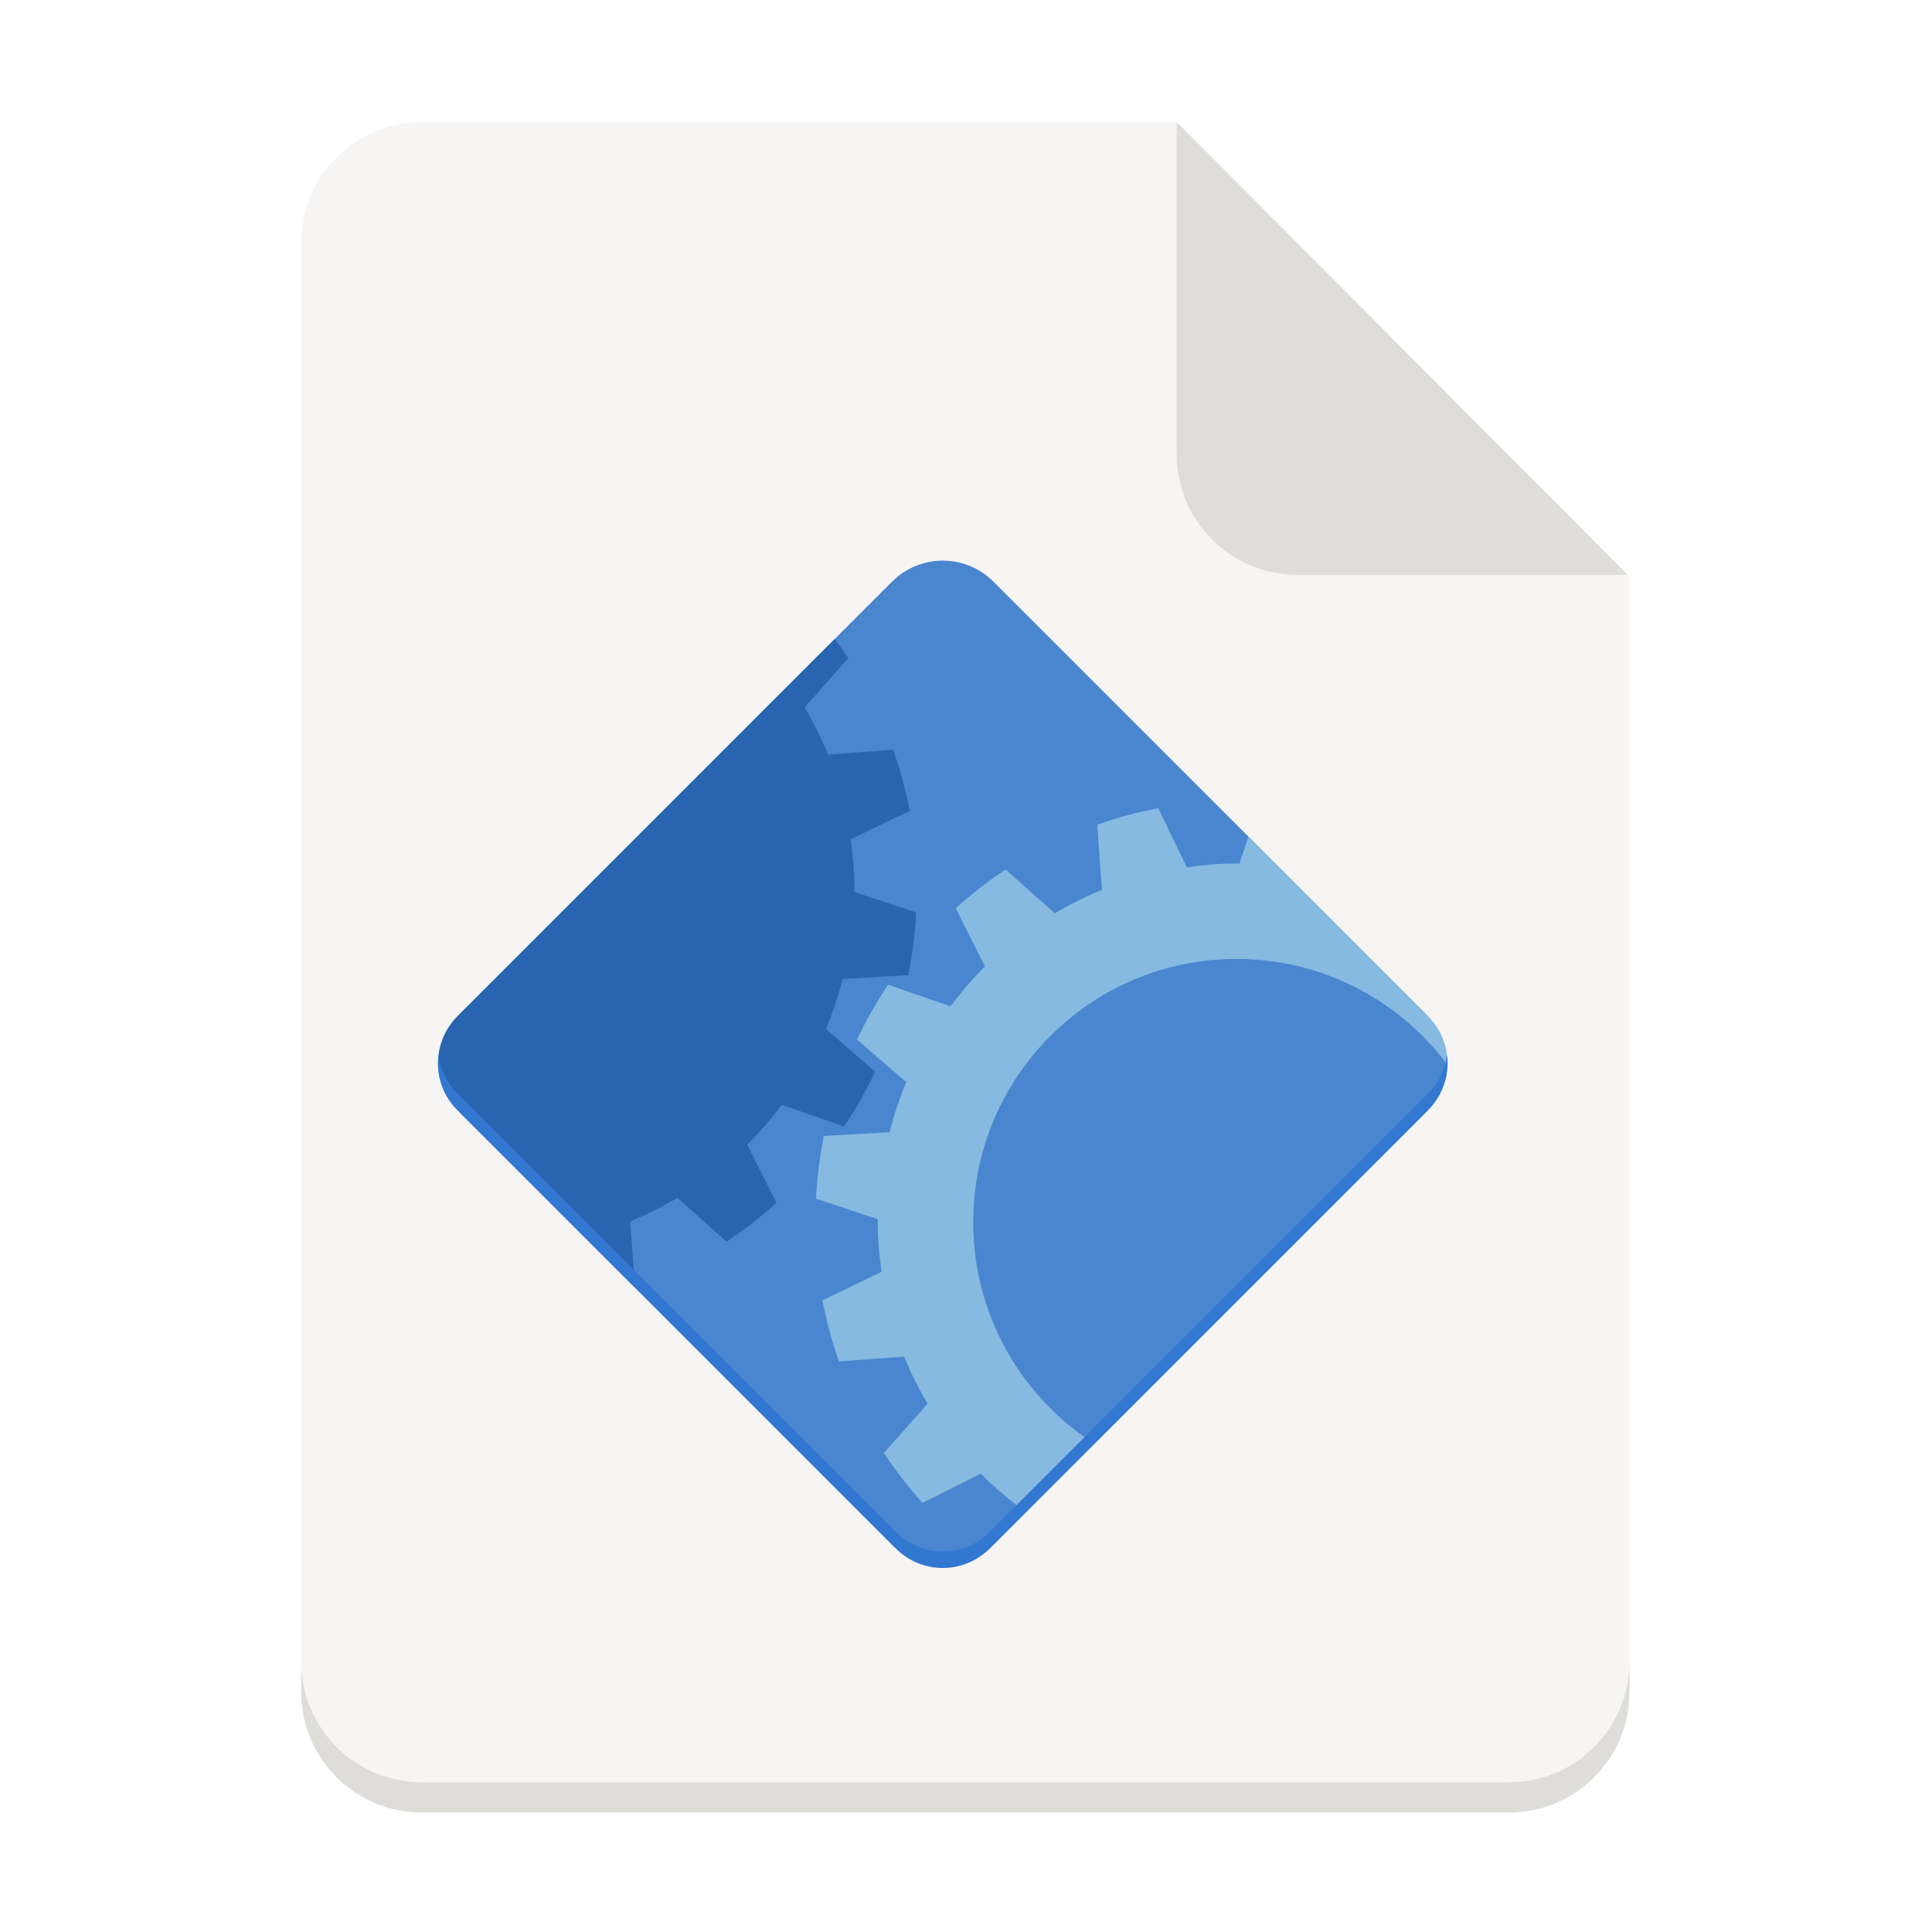
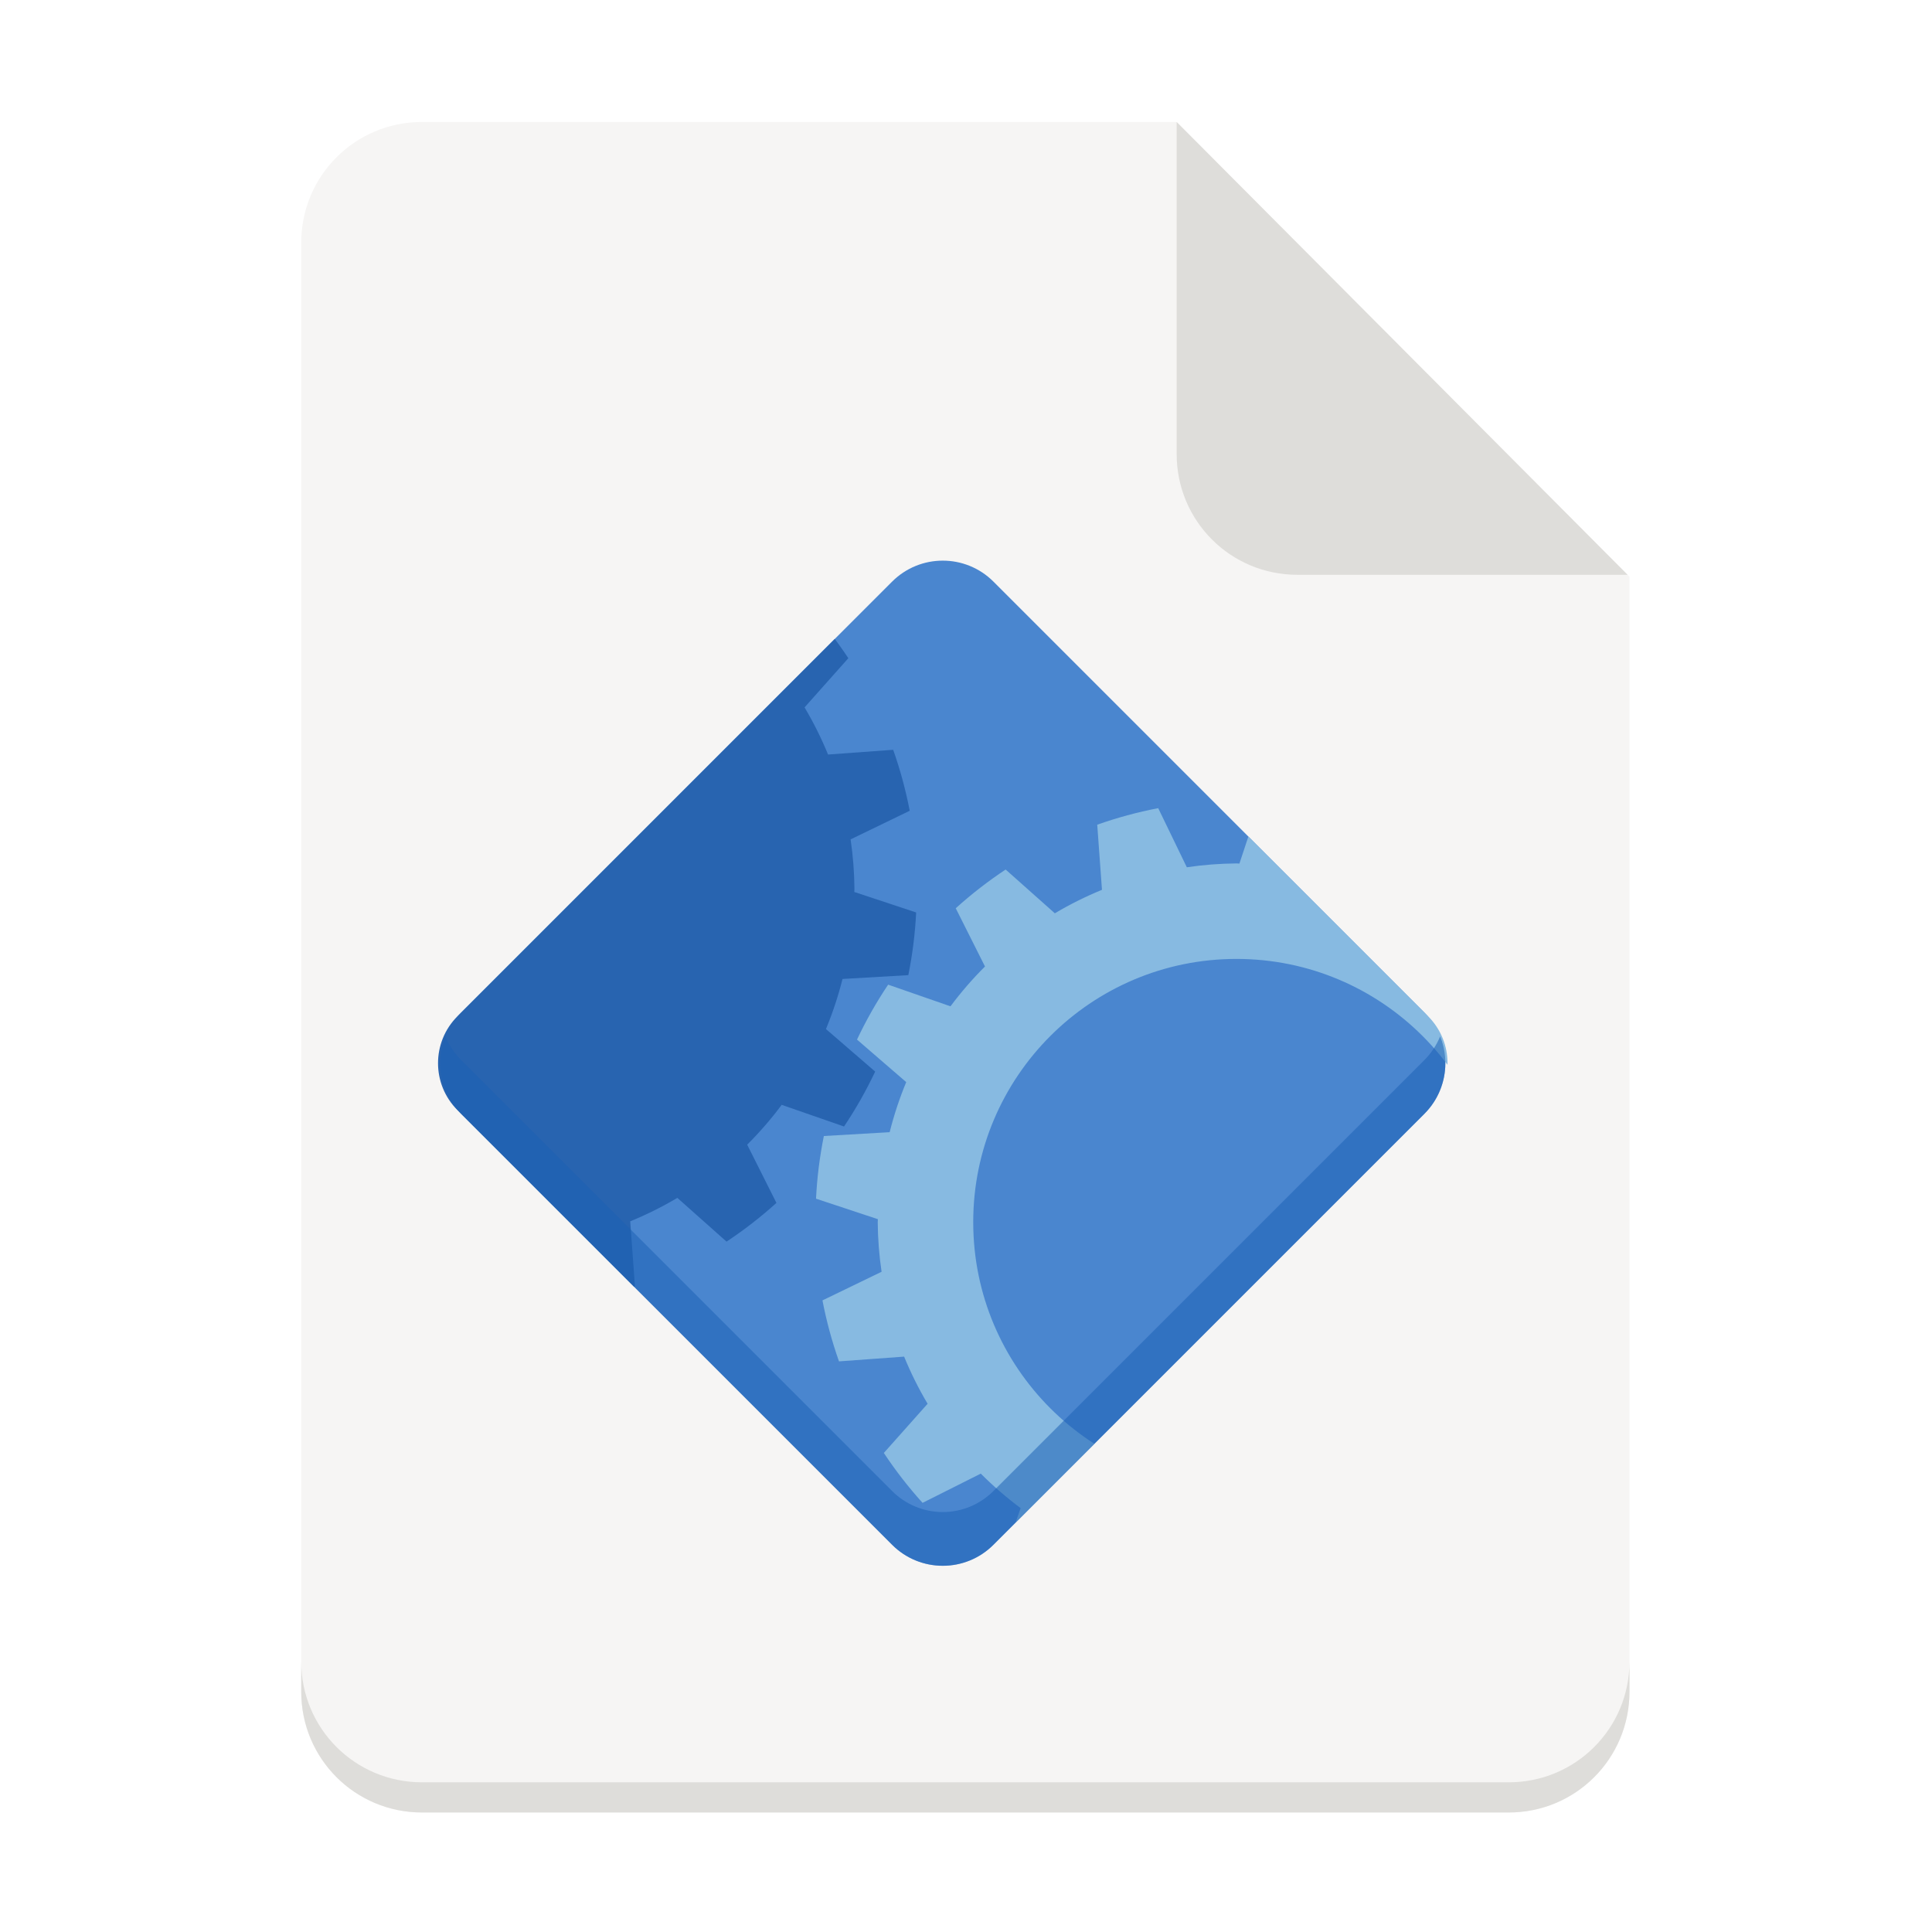
<svg xmlns="http://www.w3.org/2000/svg" xmlns:xlink="http://www.w3.org/1999/xlink" width="128" version="1.0" height="128">
  <defs>
    <linearGradient id="a">
      <stop offset="0" stop-color="#655034" />
      <stop offset="1" stop-color="#655034" stop-opacity="0" />
    </linearGradient>
    <clipPath id="d" clipPathUnits="userSpaceOnUse">
      <rect y="123.999" x="486.037" width="362.943" transform="rotate(45)" style="marker:none" ry="32" rx="32" height="362.943" fill="#4a86cf" stroke-width="26.067" />
    </clipPath>
    <linearGradient y2="1401" y1="1272.5" x2="172.5" x1="172.5" id="c" xlink:href="#a" gradientUnits="userSpaceOnUse" />
    <linearGradient y2="1401" y1="1272.5" x2="172.5" x1="172.5" id="b" xlink:href="#a" gradientUnits="userSpaceOnUse" />
  </defs>
  <g transform="translate(-140 -2402)">
    <path d="M167.957 2410.082h50l30 30.125v73.875c0 4.432-3.568 8-8 8h-72c-4.432 0-8-3.568-8-8v-96c0-4.432 3.568-8 8-8z" fill="#f6f5f4" />
    <path d="M159.957 2512.082v2c0 4.432 3.568 8 8 8h72c4.432 0 8-3.568 8-8v-2c0 4.432-3.568 8-8 8h-72c-4.432 0-8-3.568-8-8zM217.957 2410.082v22c0 4.432 3.568 8 8 8h21.875z" fill="#deddda" />
    <g stroke-width="1.881">
      <g clip-path="url(#d)" transform="translate(167.287 2377.908) scale(.1374)" stroke-width="1.08">
        <rect y="90.642" x="458.337" width="424" transform="rotate(45 -102.872 89.904) scale(.856)" style="marker:none" ry="40.368" rx="40.368" height="424" fill="#4a86cf" />
        <path style="marker:none" d="M408.92 561.918l-9.886 29.83a172.971 172.971 0 0 0-1.427-.072 172.971 172.971 0 0 0-23.929 1.852l-13.8-28.501a203.293 203.293 0 0 0-29.402 7.972l2.287 31.404a172.971 172.971 0 0 0-22.732 11.32l-23.718-21.103a203.293 203.293 0 0 0-24.06 18.674l14.1 28.073a172.971 172.971 0 0 0-16.637 19.21l-30.058-10.447a203.293 203.293 0 0 0-15.017 26.488l23.73 20.508a172.971 172.971 0 0 0-7.984 24.143l-31.73 1.848a203.293 203.293 0 0 0-3.779 30.217l29.83 9.886a172.971 172.971 0 0 0-.072 1.427 172.971 172.971 0 0 0 1.852 23.929l-28.502 13.8a203.293 203.293 0 0 0 7.973 29.402l31.404-2.287a172.971 172.971 0 0 0 11.32 22.732L227.58 875.94A203.293 203.293 0 0 0 246.254 900l28.073-14.099a172.971 172.971 0 0 0 19.21 16.636l-10.447 30.059a203.293 203.293 0 0 0 26.488 15.017l20.508-23.73a172.971 172.971 0 0 0 24.142 7.984l1.85 31.73a203.293 203.293 0 0 0 30.216 3.779l9.886-29.83a172.971 172.971 0 0 0 1.427.072 172.971 172.971 0 0 0 23.929-1.852l13.8 28.501a203.293 203.293 0 0 0 29.402-7.972l-2.287-31.404a172.971 172.971 0 0 0 22.732-11.32l23.718 21.103A203.293 203.293 0 0 0 532.96 916l-14.099-28.073a172.971 172.971 0 0 0 16.636-19.21l30.059 10.447a203.293 203.293 0 0 0 15.017-26.488l-23.73-20.508a172.971 172.971 0 0 0 7.984-24.143l31.73-1.848a203.293 203.293 0 0 0 3.779-30.217l-29.83-9.886a172.971 172.971 0 0 0 .072-1.427 172.971 172.971 0 0 0-1.852-23.929l28.501-13.8a203.293 203.293 0 0 0-7.972-29.402l-31.405 2.287a172.971 172.971 0 0 0-11.319-22.732l21.103-23.718a203.293 203.293 0 0 0-18.674-24.06l-28.073 14.1a172.971 172.971 0 0 0-19.21-16.637l10.447-30.058a203.293 203.293 0 0 0-26.488-15.017l-20.508 23.73a172.971 172.971 0 0 0-24.143-7.984l-1.848-31.73a203.293 203.293 0 0 0-30.217-3.779zm-11.313 75.804a126.926 126.926 0 0 1 126.925 126.925 126.926 126.926 0 0 1-126.925 126.925 126.926 126.926 0 0 1-126.925-126.925 126.926 126.926 0 0 1 126.925-126.925z" fill="#87bae1" />
        <path style="marker:none" d="M51.748 401.284l-9.886 29.829c-.475-.026-.951-.05-1.427-.071a172.97 172.97 0 0 0-23.929 1.852l-13.8-28.502a203.292 203.292 0 0 0-29.401 7.972l2.286 31.405a172.972 172.972 0 0 0-22.732 11.32l-23.718-21.104a203.293 203.293 0 0 0-24.059 18.675l14.099 28.073a172.971 172.971 0 0 0-16.636 19.21l-30.059-10.447a203.293 203.293 0 0 0-15.016 26.488l23.73 20.507a172.971 172.971 0 0 0-7.985 24.143l-31.73 1.849a203.293 203.293 0 0 0-3.778 30.217l29.829 9.886c-.026.475-.05.951-.072 1.427a172.97 172.97 0 0 0 1.852 23.929l-28.501 13.8a203.293 203.293 0 0 0 7.972 29.401l31.405-2.286a172.97 172.97 0 0 0 11.319 22.732l-21.103 23.718a203.294 203.294 0 0 0 18.674 24.059l28.073-14.099a172.971 172.971 0 0 0 19.211 16.636l-10.448 30.059a203.293 203.293 0 0 0 26.489 15.016l20.507-23.73c7.84 3.25 15.91 5.92 24.143 7.985l1.849 31.73a203.292 203.292 0 0 0 30.216 3.778l9.886-29.829c.476.026.952.05 1.427.072a172.97 172.97 0 0 0 23.93-1.852l13.8 28.501a203.293 203.293 0 0 0 29.4-7.972l-2.285-31.405a172.97 172.97 0 0 0 22.731-11.319l23.718 21.103a203.293 203.293 0 0 0 24.06-18.674l-14.1-28.073a172.97 172.97 0 0 0 16.637-19.211l30.058 10.448a203.293 203.293 0 0 0 15.017-26.489l-23.73-20.507c3.25-7.84 5.919-15.91 7.984-24.143l31.73-1.849a203.294 203.294 0 0 0 3.779-30.216l-29.829-9.886c.026-.476.05-.952.071-1.427a172.97 172.97 0 0 0-1.851-23.93l28.5-13.8a203.293 203.293 0 0 0-7.971-29.4l-31.405 2.285a172.972 172.972 0 0 0-11.32-22.731l21.104-23.718a203.294 203.294 0 0 0-18.674-24.06l-28.074 14.1a172.972 172.972 0 0 0-19.21-16.637l10.447-30.058a203.292 203.292 0 0 0-26.488-15.017l-20.507 23.73a172.972 172.972 0 0 0-24.143-7.984l-1.849-31.73a203.292 203.292 0 0 0-30.217-3.779z" fill="#2864b0" />
      </g>
-       <path style="marker:none" d="M169.052 2471.89a4.383 4.383 0 0 0 1.256 3.659l29.044 29.044a4.387 4.387 0 0 0 6.218 0l29.044-29.044a4.383 4.383 0 0 0 1.257-3.659 4.382 4.382 0 0 1-1.257 2.56l-29.044 29.044a4.387 4.387 0 0 1-6.218 0l-29.044-29.044a4.382 4.382 0 0 1-1.256-2.56z" fill="#3278d1" />
+       <path style="marker:none" d="M169.508 2470.66a4.737 4.737 0 0 0 1.048 5.137l28.548 28.548a4.737 4.737 0 0 0 6.714 0l28.548-28.548a4.737 4.737 0 0 0 1.048-5.137 4.753 4.753 0 0 1-1.048 1.576l-28.548 28.548a4.737 4.737 0 0 1-6.714 0l-28.548-28.548a4.753 4.753 0 0 1-1.048-1.576z" opacity=".534" fill="#1a5fb4" />
    </g>
  </g>
</svg>
